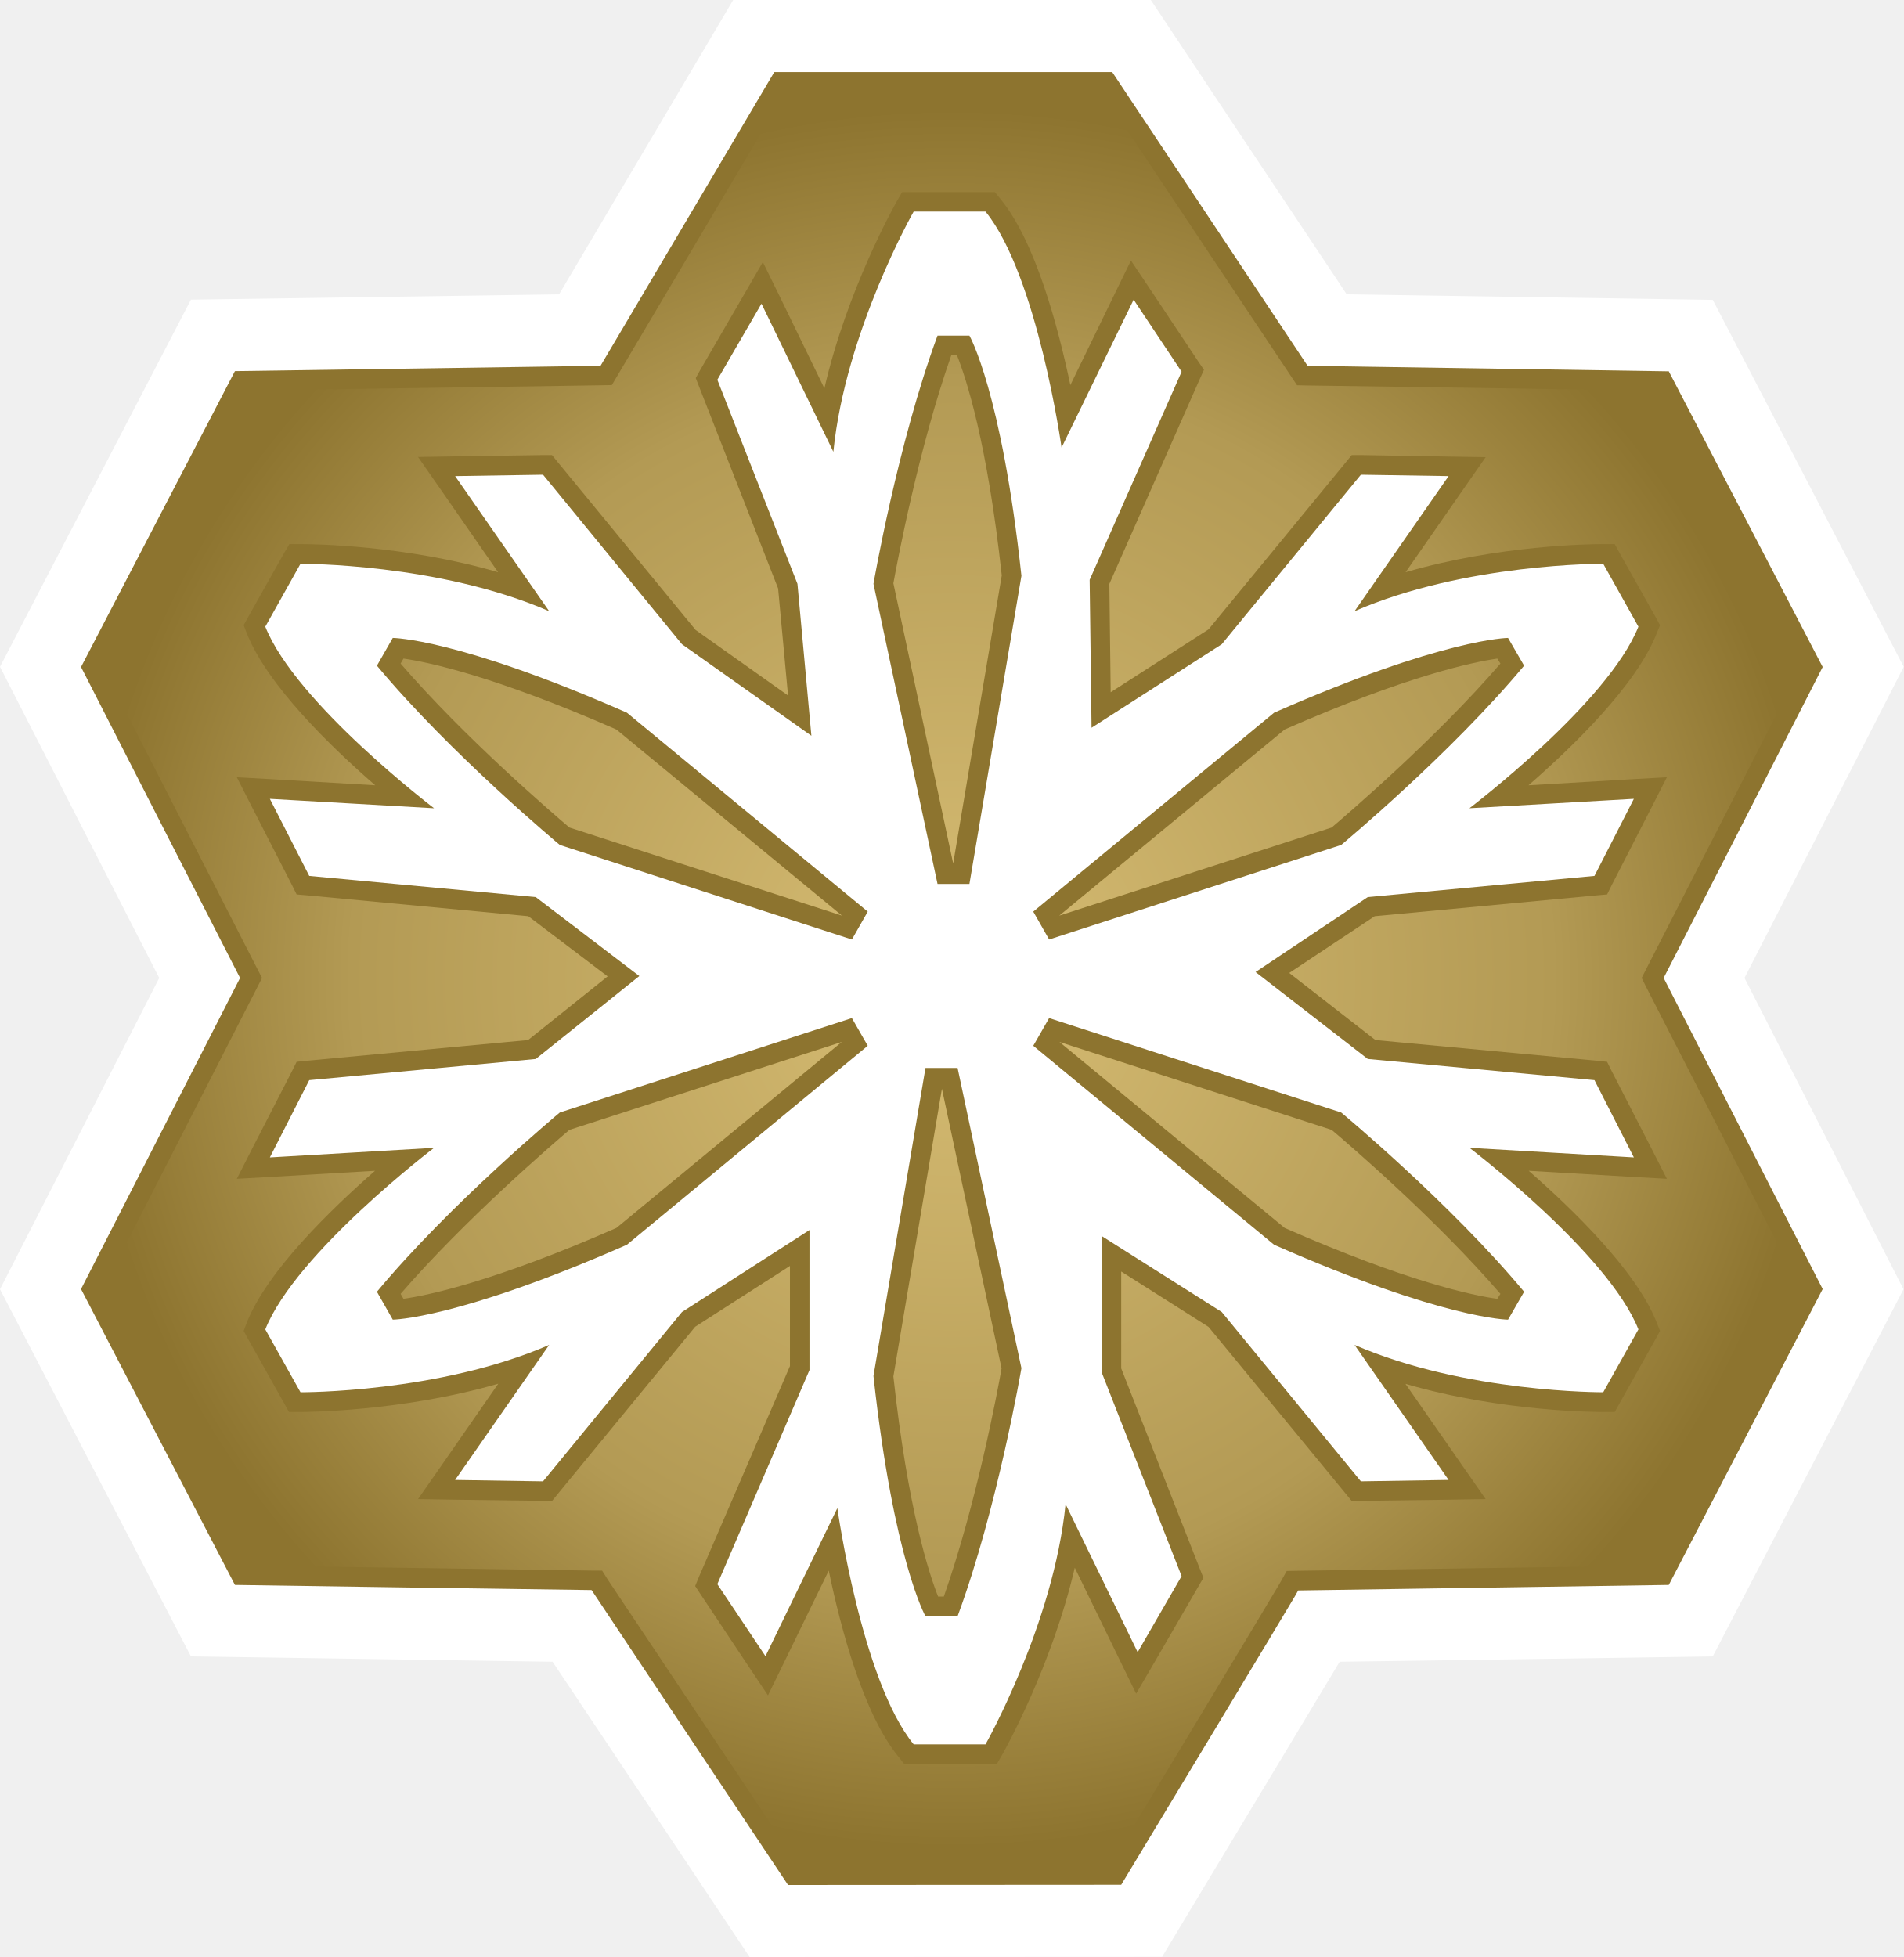
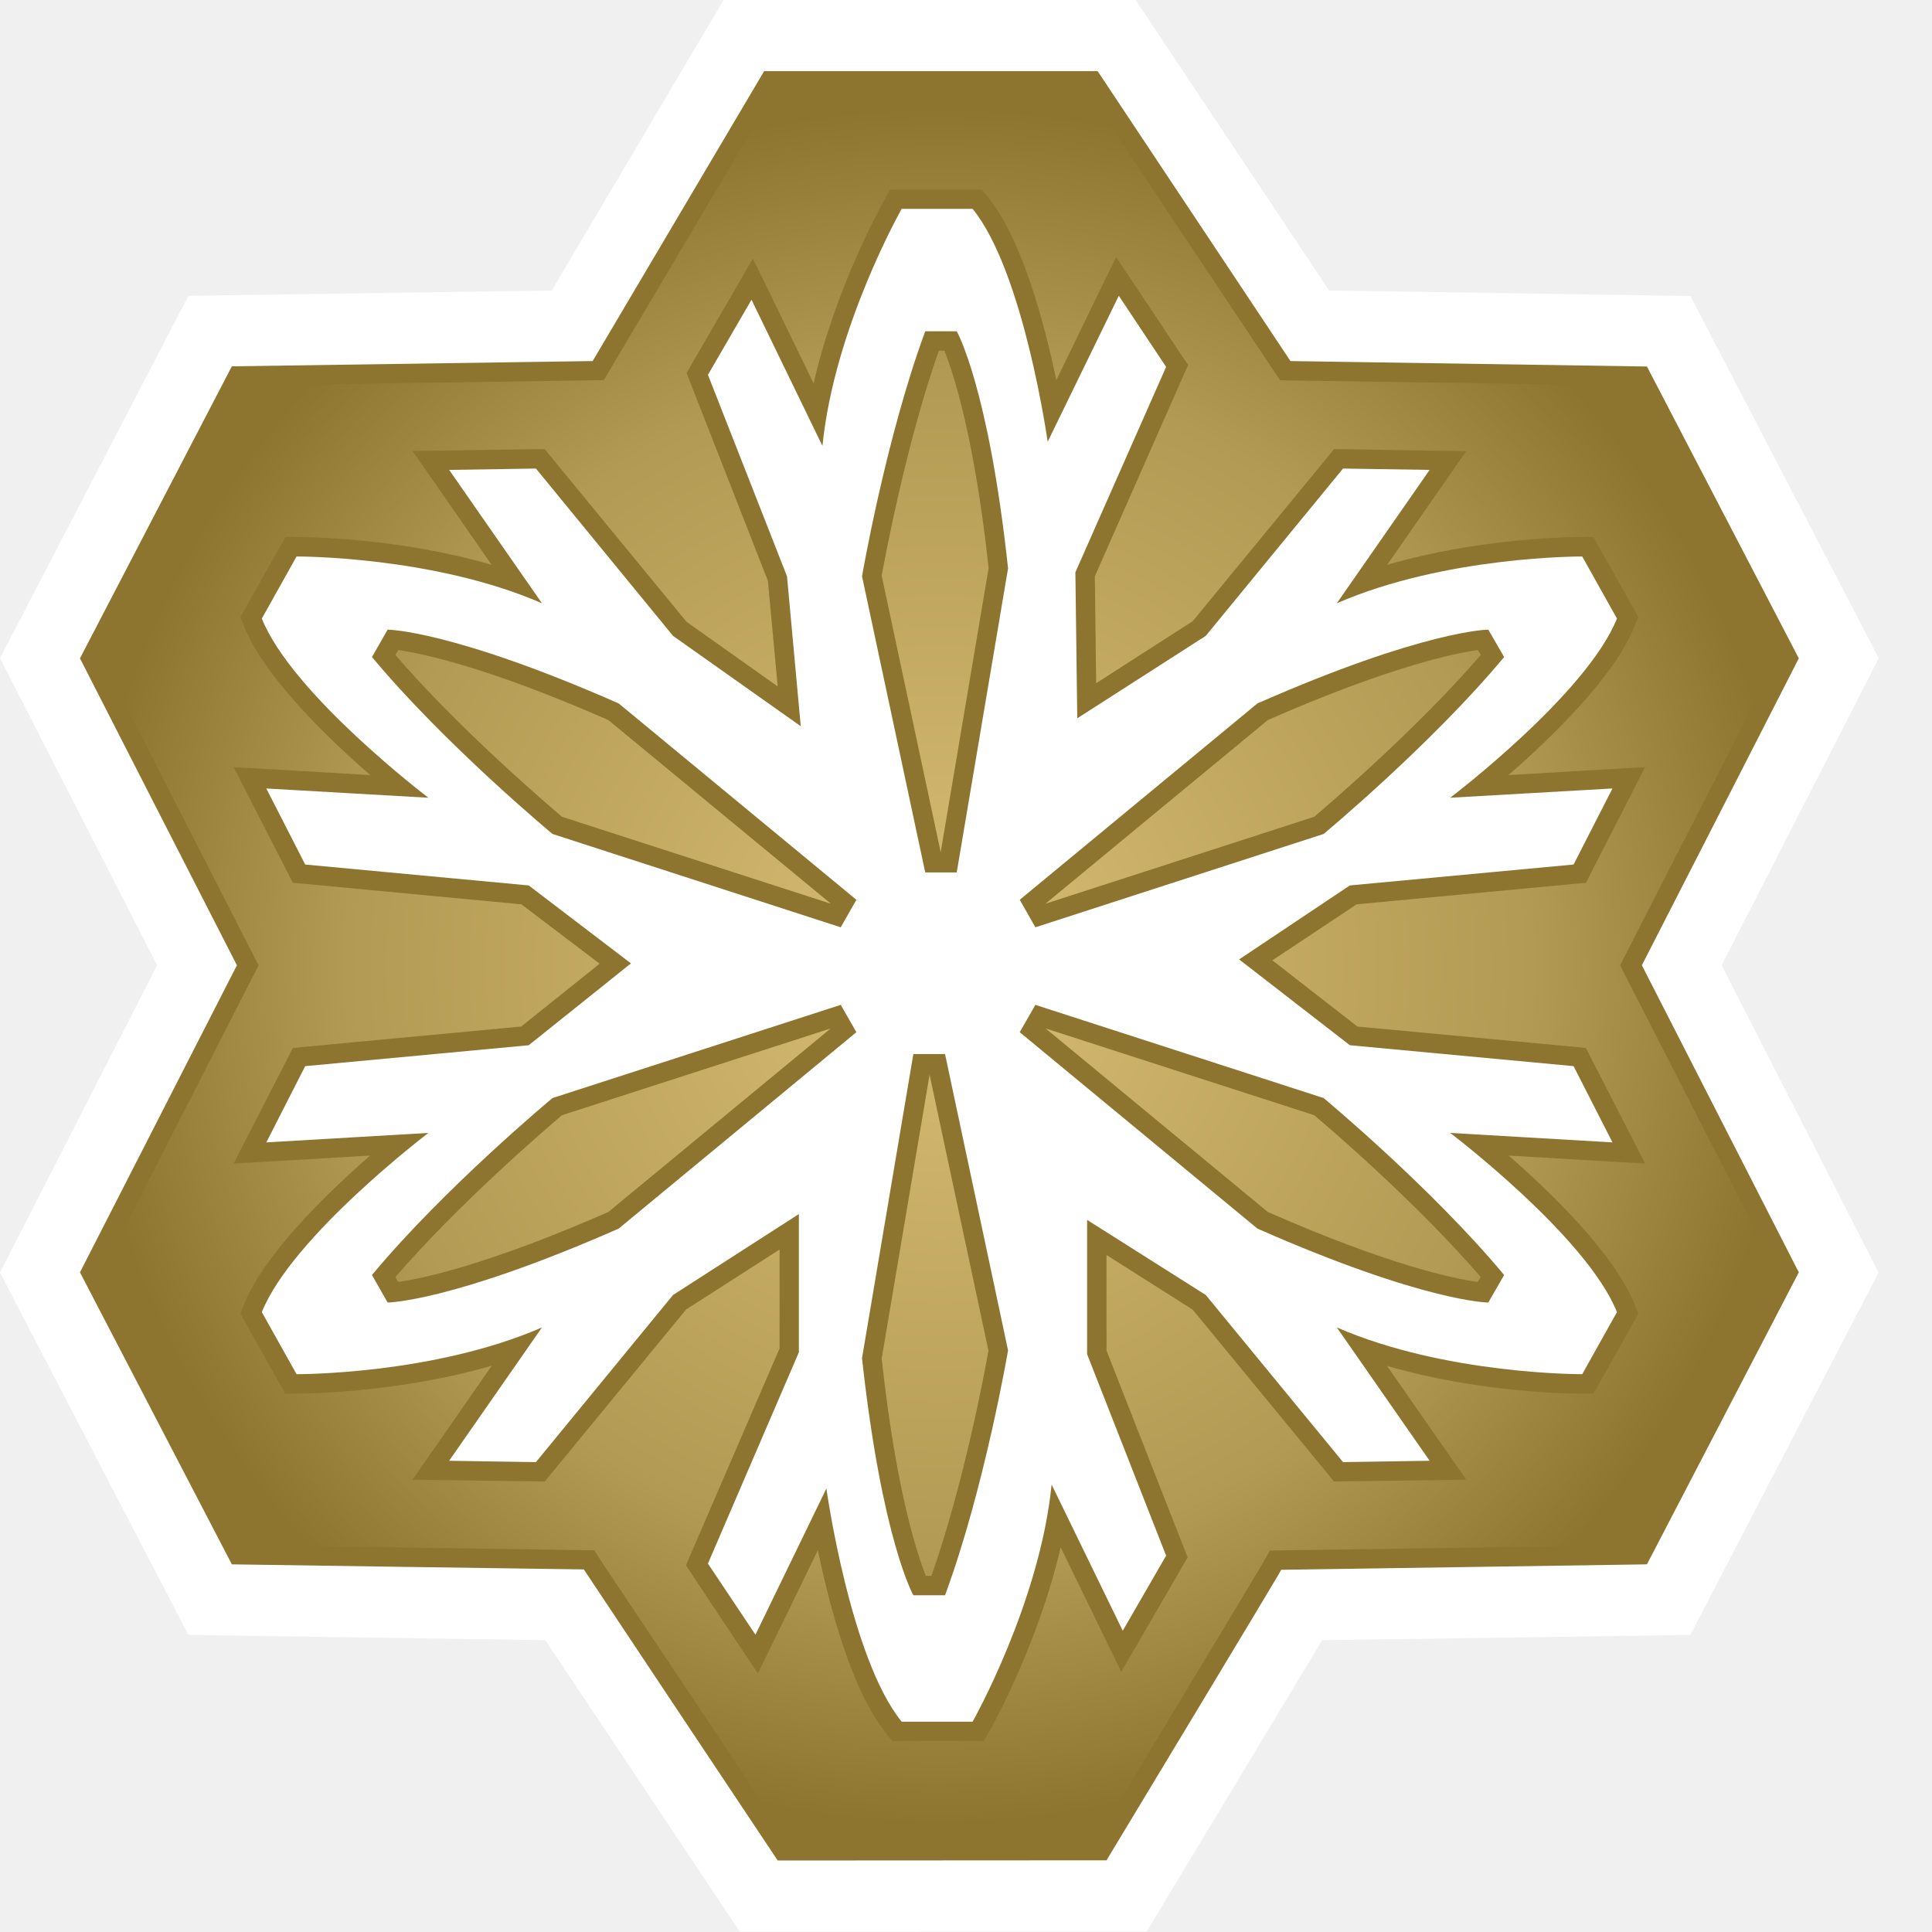
- <svg xmlns="http://www.w3.org/2000/svg" xmlns:xlink="http://www.w3.org/1999/xlink" version="1.1" width="600" height="616.871" id="svg4356">
+ <svg xmlns="http://www.w3.org/2000/svg" xmlns:xlink="http://www.w3.org/1999/xlink" version="1.1" width="617" height="617" id="svg4356">
  <defs id="defs4358">
    <radialGradient cx="0" cy="0" r="1" fx="0" fy="0" id="radialGradient308" gradientUnits="userSpaceOnUse" gradientTransform="matrix(17.7411,0,0,-17.7411,219.249,483.7222)" spreadMethod="pad">
      <stop id="stop310" style="stop-color:#d7bd74;stop-opacity:1" offset="0" />
      <stop id="stop312" style="stop-color:#b39a54;stop-opacity:1" offset="0.691" />
      <stop id="stop314" style="stop-color:#8d742f;stop-opacity:1" offset="1" />
    </radialGradient>
    <radialGradient cx="0" cy="0" r="1" fx="0" fy="0" id="radialGradient4406" xlink:href="#radialGradient308" gradientUnits="userSpaceOnUse" gradientTransform="matrix(17.7411,0,0,-17.7411,219.249,483.7222)" spreadMethod="pad" />
    <radialGradient cx="0" cy="0" r="1" fx="0" fy="0" id="radialGradient2991" xlink:href="#radialGradient308" gradientUnits="userSpaceOnUse" gradientTransform="matrix(273.5995,0,0,273.5995,299.9849,308.4481)" spreadMethod="pad" />
  </defs>
  <path d="M 346.45,0 231.08,0 c 0,0 -44.816,75.736 -54.871,92.777 -20.125,0.294 -116.034,1.681 -116.034,1.681 L 0,210.184 c 0,0 41.685,81.566 50.182,98.083 C 41.685,324.829 0,406.395 0,406.395 l 60.176,115.725 c 0,0 94.89,1.388 113.982,1.681 10.595,15.792 62.104,93.07 62.104,93.07 l 130.006,-0.062 8.79,-14.635 c 14.574,-24.212 36.873,-61.209 47.175,-78.374 20.11,-0.232 117.591,-1.681 117.591,-1.681 L 599.938,406.395 c 0,0 -41.623,-81.566 -50.121,-98.129 C 558.315,291.749 600,210.184 600,210.184 L 539.824,94.52 c 0,0 -96.263,-1.45 -115.37,-1.743 C 413.859,76.939 362.705,0 362.705,0 l -12.168,0 -4.087,0 z" id="path302" style="fill:#ffffff;fill-opacity:1;fill-rule:nonzero;stroke:none" />
  <path d="m 321.93,431.27 -20.125,-94.644 -10.117,0 -16.393,97.111 c 6.338,58.017 16.393,75.721 16.393,75.721 l 10.117,0 c 12.6,-34.082 20.125,-78.188 20.125,-78.188 m 100.781,-80.594 -92.053,-29.764 -4.997,8.729 75.906,62.72 c 53.436,23.549 73.732,23.611 73.732,23.611 l 5.058,-8.79 C 457.163,379.283 422.711,350.676 422.711,350.676 m -303.917,56.505 4.997,8.79 c 0,0 20.372,-0.123 73.793,-23.611 l 75.906,-62.72 -4.997,-8.729 -92.053,29.764 c 0,0 -34.452,28.607 -57.647,56.505 m 361.564,-197.353 -5.058,-8.744 c 0,0 -20.295,0.062 -73.732,23.564 l -75.906,62.705 4.997,8.79 92.053,-29.81 c 0,0 34.452,-28.623 57.647,-56.505 m -303.917,56.505 92.053,29.81 4.997,-8.79 -75.906,-62.705 c -53.421,-23.503 -73.793,-23.564 -73.793,-23.564 l -4.997,8.744 c 23.194,27.883 57.647,56.505 57.647,56.505 m 119.041,-160.541 10.055,0 c 0,0 10.132,17.643 16.393,75.721 l -16.393,97.111 -10.055,0 -20.187,-94.582 c 0,0 7.603,-44.153 20.187,-78.25 m -40.359,281.926 0,44.153 -29.039,67.47 15.175,22.716 22.655,-46.682 c 0,0 7.588,54.269 24.043,74.456 l 22.655,0 c 0,0 21.436,-37.891 25.23,-75.721 l 22.716,46.682 13.849,-23.981 -25.23,-64.34 0,-42.888 37.891,23.981 43.844,53.375 27.651,-0.432 -29.641,-42.58 c 34.884,15.175 78.374,14.928 78.374,14.928 l 11.088,-19.817 c -9.639,-24.151 -53.251,-57.23 -53.251,-57.23 l 51.817,3.023 -12.415,-24.351 -71.449,-6.678 -35.362,-27.405 35.362,-23.626 71.449,-6.678 12.415,-24.289 -51.817,2.961 c 0,0 43.613,-33.08 53.251,-57.23 l -11.088,-19.817 c 0,0 -43.489,-0.247 -78.374,14.944 l 29.641,-42.595 -27.651,-0.432 -43.844,53.436 -41.037,26.325 -0.601,-46.62 28.978,-65.604 -15.113,-22.716 -22.716,46.635 c 0,0 -7.588,-54.223 -23.965,-74.395 l -22.655,0 c 0,0 -21.513,37.83 -25.307,75.721 l -22.655,-46.697 -13.91,23.981 25.245,64.34 4.395,47.885 -40.791,-28.854 -43.782,-53.436 -27.713,0.432 29.641,42.595 C 138.195,177.474 94.706,177.721 94.706,177.721 L 83.618,197.538 c 9.639,24.151 53.19,57.23 53.19,57.23 l -51.756,-2.961 12.415,24.289 71.387,6.678 32.648,24.891 -32.648,26.14 -71.387,6.678 -12.415,24.351 51.756,-3.023 c 0,0 -43.551,33.08 -53.19,57.23 l 11.088,19.817 c 0,0 43.489,0.247 78.374,-14.928 l -29.641,42.58 27.713,0.432 43.782,-53.375 40.189,-25.847 z m 91.328,-365.003 4.087,0 c 0,0 57.477,86.439 61.579,92.592 7.402,0.123 113.844,1.743 113.844,1.743 l 48.502,93.194 c 0,0 -46.805,91.636 -50.121,98.021 3.316,6.446 50.121,98.067 50.121,98.067 l -48.502,93.256 c 0,0 -108.785,1.619 -116.805,1.743 -0.416,0.787 -1.018,1.804 -1.018,1.804 -1.866,3.254 -47.36,78.744 -52.542,87.287 l -2.221,3.686 -105.007,0.062 c 0,0 -57.832,-86.748 -61.918,-92.963 -7.418,-0.062 -112.409,-1.619 -112.409,-1.619 L 25.538,406.333 c 0,0 46.805,-91.621 50.121,-98.067 C 72.344,301.881 25.538,210.245 25.538,210.245 l 48.502,-93.256 c 0,0 107.351,-1.558 115.232,-1.681 3.979,-6.755 54.763,-92.592 54.763,-92.592 l 4.334,0 98.083,0 z" id="path304" style="fill:#8d742f;fill-opacity:1;fill-rule:nonzero;stroke:none" />
  <path d="m 346.45,28.915 -98.144,0 -0.709,0 -53.02,89.523 -1.743,2.946 -3.501,0.062 c -6.986,0.123 -92.592,1.388 -111.5,1.635 l 0,0 -45.371,87.226 48.687,95.183 1.434,2.776 -1.434,2.822 -48.687,95.245 45.371,87.164 c 18.614,0.247 102.108,1.45 108.677,1.573 l 0,0 3.254,0 1.743,2.776 60.176,90.171 98.191,-0.062 0.432,-0.725 c 5.182,-8.544 50.661,-83.972 52.465,-87.164 l 0,0 1.018,-1.743 1.758,-3.131 3.609,-0.062 c 7.048,-0.062 93.98,-1.388 113.011,-1.635 l 0,0 45.371,-87.164 c -7.958,-15.545 -45.726,-89.462 -48.687,-95.183 l 0,0 -1.434,-2.884 1.434,-2.838 c 2.961,-5.721 40.729,-79.638 48.687,-95.122 l 0,0 -45.371,-87.164 c -18.784,-0.308 -103.557,-1.573 -110.112,-1.635 l 0,0 -3.254,-0.062 -1.804,-2.699 C 403.311,113.196 356.983,43.674 347.175,28.915 l 0,0 -0.725,0 z m -63.923,34.761 1.804,-3.131 3.624,0 22.655,0 2.946,0 1.866,2.298 c 11.027,13.54 18.074,40.297 21.93,58.541 l 0,0 14.389,-29.625 4.704,-9.639 5.968,8.914 15.113,22.701 1.928,2.838 -1.388,3.069 -28.422,64.401 0.416,34.159 30.844,-19.817 43.258,-52.65 1.866,-2.298 2.946,0 27.713,0.478 11.566,0.185 -6.631,9.515 -18.614,26.757 c 29.409,-8.559 58.387,-8.868 62.181,-8.868 l 0,0 3.732,0 1.743,3.192 11.15,19.832 1.388,2.529 -1.095,2.699 c -6.446,16.27 -26.325,35.547 -40.359,47.777 l 0,0 32.833,-1.928 10.78,-0.601 -4.873,9.577 -12.476,24.336 -1.496,3.023 -3.377,0.293 -69.876,6.57 -26.926,17.889 27.158,21.143 69.645,6.508 3.377,0.355 1.496,3.023 12.476,24.274 4.873,9.577 -10.78,-0.601 -32.771,-1.928 c 14.034,12.291 33.851,31.507 40.297,47.715 l 0,0 1.095,2.76 -1.388,2.545 -11.15,19.879 -1.743,3.131 -3.624,0 c -1.496,0 -31.676,0.062 -62.335,-8.868 l 0,0 18.66,26.818 6.631,9.515 -11.566,0.185 -27.713,0.355 -2.946,0.062 -1.866,-2.282 -43.258,-52.604 -27.528,-17.457 0,30.535 24.814,63.26 1.095,2.76 -1.511,2.591 -13.849,23.919 -5.845,10.009 -5.058,-10.363 -14.281,-29.348 c -7.233,31.029 -21.991,57.354 -22.716,58.68 l 0,0 -1.804,3.131 -3.609,0 -22.655,0 -3.023,0 -1.804,-2.282 C 272.102,540.194 264.993,513.375 261.199,495.07 l 0,0 -14.45,29.702 -4.704,9.639 -5.968,-8.914 -15.113,-22.716 -1.866,-2.838 1.265,-3.069 28.607,-66.267 0,-31.568 -29.872,19.169 -43.258,52.65 -1.866,2.282 -2.946,-0.062 -27.713,-0.355 -11.566,-0.185 6.631,-9.515 18.66,-26.865 c -30.35,8.79 -60.716,8.914 -62.227,8.914 l 0,0 -3.732,0 -1.743,-3.131 -11.15,-19.879 -1.388,-2.545 1.033,-2.76 c 6.508,-16.208 26.325,-35.424 40.359,-47.715 l 0,0 -32.771,1.928 -10.78,0.601 4.873,-9.577 12.476,-24.274 1.496,-3.023 3.439,-0.355 69.521,-6.508 25.06,-20.064 -24.999,-18.969 -69.583,-6.57 -3.439,-0.293 -1.496,-3.023 -12.476,-24.336 -4.873,-9.577 10.78,0.601 32.833,1.928 C 104.159,235.305 84.342,216.028 77.834,199.758 l 0,0 -1.033,-2.699 1.388,-2.529 11.15,-19.832 1.866,-3.192 3.609,0 c 3.794,0 32.771,0.308 62.181,8.868 l 0,0 -18.614,-26.818 -6.631,-9.515 11.566,-0.185 27.713,-0.416 2.946,0 1.866,2.298 43.381,52.82 29.147,20.665 -3.131,-33.727 -24.875,-63.553 -1.08,-2.776 1.434,-2.591 13.926,-23.981 5.783,-9.993 5.12,10.425 14.281,29.394 c 7.156,-31.09 21.976,-57.415 22.701,-58.742 m 17.288,48.316 c -10.302,29.332 -16.979,64.941 -18.244,71.866 l 0,0 18.845,88.321 15.314,-90.788 c -4.58,-42.055 -11.273,-62.227 -14.111,-69.398 l 0,0 -1.804,0 z m 105.069,117.961 -71.033,58.664 85.853,-27.775 c 5.29,-4.519 32.895,-28.129 53.19,-51.678 l 0,0 -0.972,-1.573 c -7.588,1.095 -28.361,5.367 -67.038,22.362 M 126.258,209.165 c 20.31,23.549 47.9,47.16 53.205,51.678 l 0,0 85.899,27.775 -71.079,-58.664 c -38.74,-16.995 -59.528,-21.267 -67.116,-22.362 l 0,0 -0.91,1.573 z m 53.205,146.985 c -5.243,4.457 -32.833,28.129 -53.205,51.694 l 0,0 0.91,1.558 c 7.588,-1.08 28.376,-5.351 67.116,-22.346 l 0,0 71.017,-58.618 -85.838,27.713 z m 225.42,30.905 c 38.678,16.995 59.451,21.328 67.038,22.346 l 0,0 0.972,-1.558 C 452.537,384.218 424.994,360.607 419.704,356.15 l 0,0 -85.791,-27.713 70.971,58.618 z m -123.313,46.805 c 4.58,42.055 11.258,62.227 14.096,69.398 l 0,0 1.804,0 c 10.302,-29.332 16.995,-64.941 18.198,-71.927 l 0,0 -18.799,-88.135 -15.298,90.665 z" id="path316" style="fill:url(#radialGradient2991);fill-opacity:1;fill-rule:nonzero;stroke:none" />
</svg>
